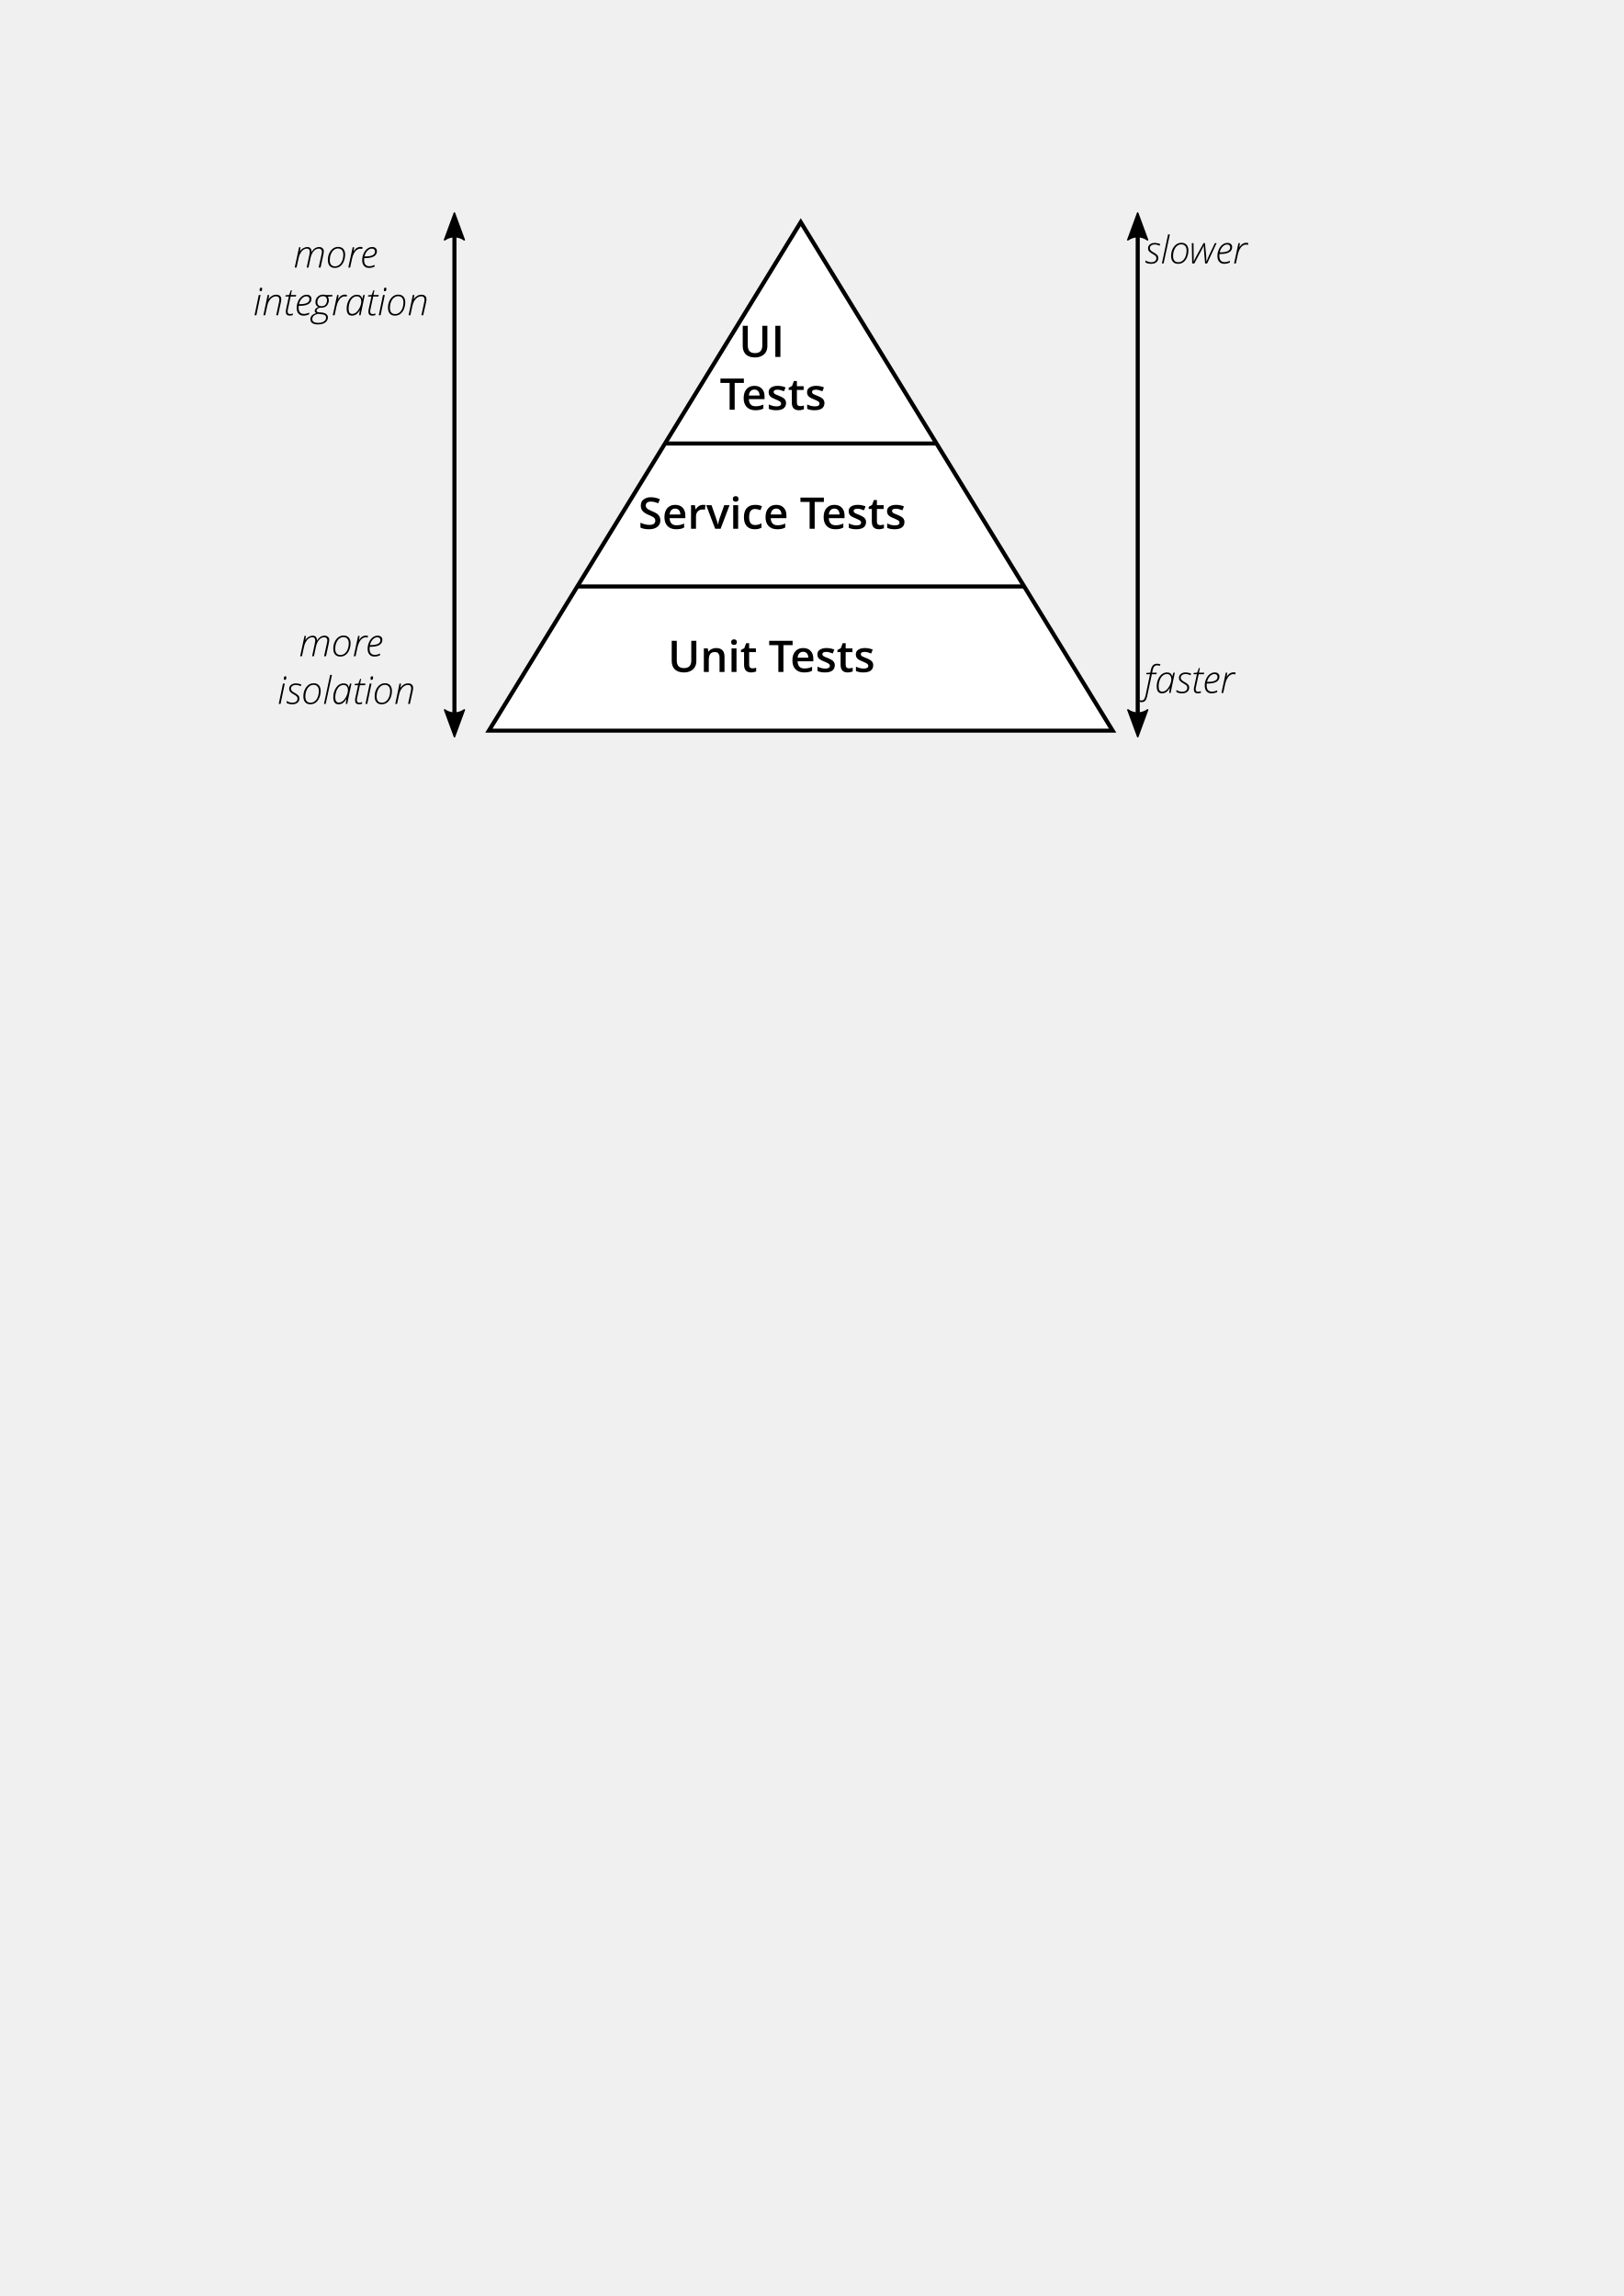
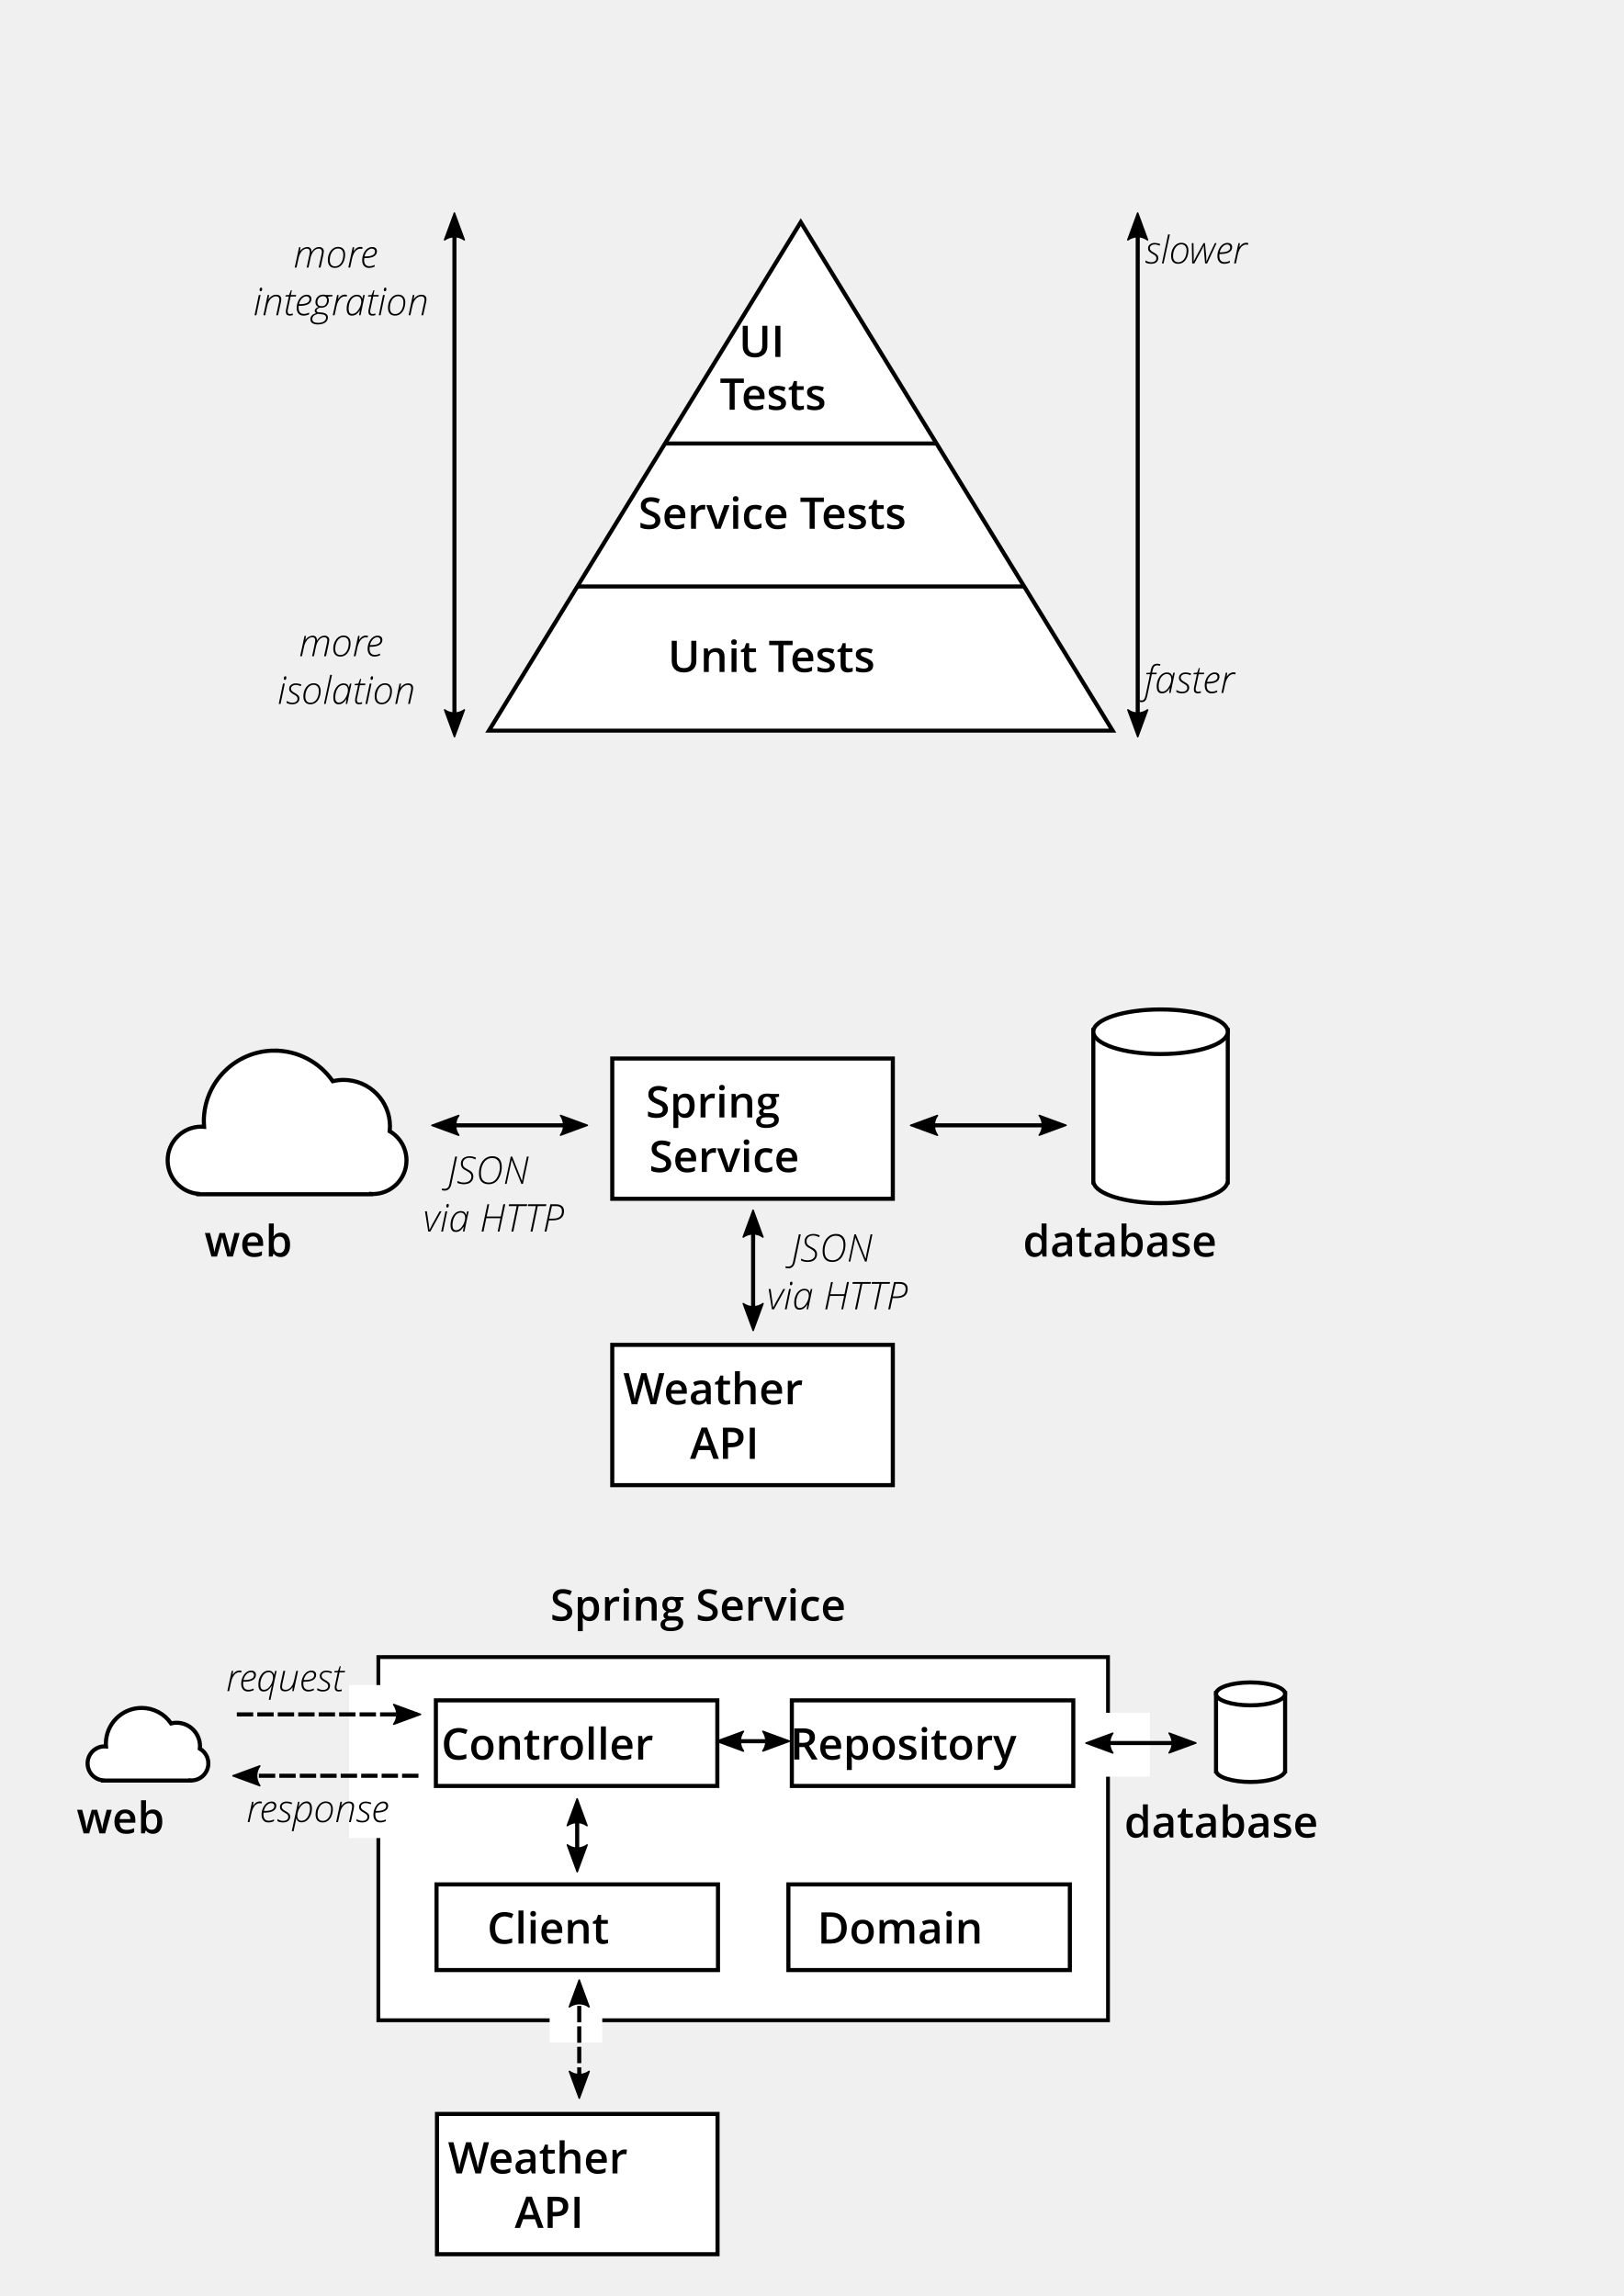
<svg xmlns="http://www.w3.org/2000/svg" width="210mm" height="297mm" viewBox="0 0 210 297" version="1.1" id="svg8">
  <defs id="defs2">
+     <marker orient="auto" refY="0.0" refX="0.0" id="marker13663" style="overflow:visible;">
+       <path id="path13661" style="fill-rule:evenodd;stroke-width:0.625;stroke-linejoin:round;stroke:#000000;stroke-opacity:1;fill:#000000;fill-opacity:1" d="M 8.719,4.034 L -2.207,0.016 L 8.719,-4.002 C 6.973,-1.63 6.983,1.616 8.719,4.034 z " transform="scale(0.6) rotate(180) translate(0,0)" />
+     </marker>
+     <marker style="overflow:visible" id="marker13515" refX="0.0" refY="0.0" orient="auto">
+       <path transform="scale(0.6) translate(0,0)" d="M 8.719,4.034 L -2.207,0.016 L 8.719,-4.002 C 6.973,-1.63 6.983,1.616 8.719,4.034 z " style="fill-rule:evenodd;stroke-width:0.625;stroke-linejoin:round;stroke:#000000;stroke-opacity:1;fill:#000000;fill-opacity:1" id="path13513" />
+     </marker>
+     <marker style="overflow:visible;" id="marker12121" refX="0.0" refY="0.0" orient="auto">
+       <path transform="scale(0.6) rotate(180) translate(0,0)" d="M 8.719,4.034 L -2.207,0.016 L 8.719,-4.002 C 6.973,-1.63 6.983,1.616 8.719,4.034 z " style="fill-rule:evenodd;stroke-width:0.625;stroke-linejoin:round;stroke:#000000;stroke-opacity:1;fill:#000000;fill-opacity:1" id="path12119" />
+     </marker>
+     <marker style="overflow:visible" id="marker11985" refX="0.0" refY="0.0" orient="auto">
+       <path transform="scale(0.6) translate(0,0)" d="M 8.719,4.034 L -2.207,0.016 L 8.719,-4.002 C 6.973,-1.63 6.983,1.616 8.719,4.034 z " style="fill-rule:evenodd;stroke-width:0.625;stroke-linejoin:round;stroke:#000000;stroke-opacity:1;fill:#000000;fill-opacity:1" id="path11983" />
+     </marker>
+     <marker style="overflow:visible;" id="marker10387" refX="0.0" refY="0.0" orient="auto">
+       <path transform="scale(0.6) rotate(180) translate(0,0)" d="M 8.719,4.034 L -2.207,0.016 L 8.719,-4.002 C 6.973,-1.63 6.983,1.616 8.719,4.034 z " style="fill-rule:evenodd;stroke-width:0.625;stroke-linejoin:round;stroke:#000000;stroke-opacity:1;fill:#000000;fill-opacity:1" id="path10385" />
+     </marker>
+     <marker orient="auto" refY="0.0" refX="0.0" id="marker10263" style="overflow:visible">
+       <path id="path10261" style="fill-rule:evenodd;stroke-width:0.625;stroke-linejoin:round;stroke:#000000;stroke-opacity:1;fill:#000000;fill-opacity:1" d="M 8.719,4.034 L -2.207,0.016 L 8.719,-4.002 C 6.973,-1.63 6.983,1.616 8.719,4.034 z " transform="scale(0.6) translate(0,0)" />
+     </marker>
+     <marker orient="auto" refY="0.0" refX="0.0" id="marker9624" style="overflow:visible;">
+       <path id="path9622" style="fill-rule:evenodd;stroke-width:0.625;stroke-linejoin:round;stroke:#000000;stroke-opacity:1;fill:#000000;fill-opacity:1" d="M 8.719,4.034 L -2.207,0.016 L 8.719,-4.002 C 6.973,-1.63 6.983,1.616 8.719,4.034 z " transform="scale(0.6) rotate(180) translate(0,0)" />
+     </marker>
+     <marker orient="auto" refY="0.0" refX="0.0" id="marker9512" style="overflow:visible">
+       <path id="path9510" style="fill-rule:evenodd;stroke-width:0.625;stroke-linejoin:round;stroke:#000000;stroke-opacity:1;fill:#000000;fill-opacity:1" d="M 8.719,4.034 L -2.207,0.016 L 8.719,-4.002 C 6.973,-1.63 6.983,1.616 8.719,4.034 z " transform="scale(0.6) translate(0,0)" />
+     </marker>
+     <marker orient="auto" refY="0.0" refX="0.0" id="marker8834" style="overflow:visible;">
+       <path id="path8832" style="fill-rule:evenodd;stroke-width:0.625;stroke-linejoin:round;stroke:#000000;stroke-opacity:1;fill:#000000;fill-opacity:1" d="M 8.719,4.034 L -2.207,0.016 L 8.719,-4.002 C 6.973,-1.63 6.983,1.616 8.719,4.034 z " transform="scale(0.6) rotate(180) translate(0,0)" />
+     </marker>
+     <marker style="overflow:visible" id="marker8728" refX="0.0" refY="0.0" orient="auto">
+       <path transform="scale(0.6) translate(0,0)" d="M 8.719,4.034 L -2.207,0.016 L 8.719,-4.002 C 6.973,-1.63 6.983,1.616 8.719,4.034 z " style="fill-rule:evenodd;stroke-width:0.625;stroke-linejoin:round;stroke:#000000;stroke-opacity:1;fill:#000000;fill-opacity:1" id="path8726" />
+     </marker>
+     <marker style="overflow:visible;" id="marker8374" refX="0.0" refY="0.0" orient="auto">
+       <path transform="scale(0.6) rotate(180) translate(0,0)" d="M 8.719,4.034 L -2.207,0.016 L 8.719,-4.002 C 6.973,-1.63 6.983,1.616 8.719,4.034 z " style="fill-rule:evenodd;stroke-width:0.625;stroke-linejoin:round;stroke:#000000;stroke-opacity:1;fill:#000000;fill-opacity:1" id="path8372" />
+     </marker>
+     <marker style="overflow:visible" id="marker7833" refX="0.0" refY="0.0" orient="auto">
+       <path transform="scale(0.6) translate(0,0)" d="M 8.719,4.034 L -2.207,0.016 L 8.719,-4.002 C 6.973,-1.63 6.983,1.616 8.719,4.034 z " style="fill-rule:evenodd;stroke-width:0.625;stroke-linejoin:round;stroke:#000000;stroke-opacity:1;fill:#000000;fill-opacity:1" id="path7831" />
+     </marker>
+     <marker style="overflow:visible" id="marker7541" refX="0.0" refY="0.0" orient="auto">
+       <path transform="scale(0.6) translate(0,0)" d="M 8.719,4.034 L -2.207,0.016 L 8.719,-4.002 C 6.973,-1.63 6.983,1.616 8.719,4.034 z " style="fill-rule:evenodd;stroke-width:0.625;stroke-linejoin:round;stroke:#000000;stroke-opacity:1;fill:#000000;fill-opacity:1" id="path7539" />
+     </marker>
+     <marker orient="auto" refY="0.0" refX="0.0" id="marker7003" style="overflow:visible;">
+       <path id="path7001" style="fill-rule:evenodd;stroke-width:0.625;stroke-linejoin:round;stroke:#000000;stroke-opacity:1;fill:#000000;fill-opacity:1" d="M 8.719,4.034 L -2.207,0.016 L 8.719,-4.002 C 6.973,-1.63 6.983,1.616 8.719,4.034 z " transform="scale(0.6) rotate(180) translate(0,0)" />
+     </marker>
+     <marker style="overflow:visible" id="marker6882" refX="0.0" refY="0.0" orient="auto">
+       <path transform="scale(0.6) translate(0,0)" d="M 8.719,4.034 L -2.207,0.016 L 8.719,-4.002 C 6.973,-1.63 6.983,1.616 8.719,4.034 z " style="fill-rule:evenodd;stroke-width:0.625;stroke-linejoin:round;stroke:#000000;stroke-opacity:1;fill:#000000;fill-opacity:1" id="path6880" />
+     </marker>
+     <marker style="overflow:visible;" id="marker6656" refX="0.0" refY="0.0" orient="auto">
+       <path transform="scale(0.6) rotate(180) translate(0,0)" d="M 8.719,4.034 L -2.207,0.016 L 8.719,-4.002 C 6.973,-1.63 6.983,1.616 8.719,4.034 z " style="fill-rule:evenodd;stroke-width:0.625;stroke-linejoin:round;stroke:#000000;stroke-opacity:1;fill:#000000;fill-opacity:1" id="path6654" />
+     </marker>
+     <marker orient="auto" refY="0.0" refX="0.0" id="marker6548" style="overflow:visible;">
+       <path id="path6546" style="fill-rule:evenodd;stroke-width:0.625;stroke-linejoin:round;stroke:#000000;stroke-opacity:1;fill:#000000;fill-opacity:1" d="M 8.719,4.034 L -2.207,0.016 L 8.719,-4.002 C 6.973,-1.63 6.983,1.616 8.719,4.034 z " transform="scale(0.6) rotate(180) translate(0,0)" />
+     </marker>
+     <marker style="overflow:visible" id="marker5603" refX="0.0" refY="0.0" orient="auto">
+       <path transform="scale(0.6) translate(0,0)" d="M 8.719,4.034 L -2.207,0.016 L 8.719,-4.002 C 6.973,-1.63 6.983,1.616 8.719,4.034 z " style="fill-rule:evenodd;stroke-width:0.625;stroke-linejoin:round;stroke:#000000;stroke-opacity:1;fill:#000000;fill-opacity:1" id="path5601" />
+     </marker>
    <marker style="overflow:visible;" id="marker5184" refX="0.0" refY="0.0" orient="auto">
      <path transform="scale(0.6) rotate(180) translate(0,0)" d="M 8.719,4.034 L -2.207,0.016 L 8.719,-4.002 C 6.973,-1.63 6.983,1.616 8.719,4.034 z " style="fill-rule:evenodd;stroke-width:0.625;stroke-linejoin:round;stroke:#000000;stroke-opacity:1;fill:#000000;fill-opacity:1" id="path5182" />
    </marker>
    <marker style="overflow:visible" id="marker5144" refX="0.0" refY="0.0" orient="auto">
      <path transform="scale(0.6) translate(0,0)" d="M 8.719,4.034 L -2.207,0.016 L 8.719,-4.002 C 6.973,-1.63 6.983,1.616 8.719,4.034 z " style="fill-rule:evenodd;stroke-width:0.625;stroke-linejoin:round;stroke:#000000;stroke-opacity:1;fill:#000000;fill-opacity:1" id="path5142" />
    </marker>
    <marker orient="auto" refY="0.0" refX="0.0" id="Arrow2Mend" style="overflow:visible;">
      <path id="path4557" style="fill-rule:evenodd;stroke-width:0.625;stroke-linejoin:round;stroke:#000000;stroke-opacity:1;fill:#000000;fill-opacity:1" d="M 8.719,4.034 L -2.207,0.016 L 8.719,-4.002 C 6.973,-1.63 6.983,1.616 8.719,4.034 z " transform="scale(0.6) rotate(180) translate(0,0)" />
    </marker>
    <marker orient="auto" refY="0.0" refX="0.0" id="marker4840" style="overflow:visible">
      <path id="path4838" style="fill-rule:evenodd;stroke-width:0.625;stroke-linejoin:round;stroke:#000000;stroke-opacity:1;fill:#000000;fill-opacity:1" d="M 8.719,4.034 L -2.207,0.016 L 8.719,-4.002 C 6.973,-1.63 6.983,1.616 8.719,4.034 z " transform="scale(1.1) translate(1,0)" />
    </marker>
    <marker orient="auto" refY="0.0" refX="0.0" id="Arrow2Mstart" style="overflow:visible">
      <path id="path4554" style="fill-rule:evenodd;stroke-width:0.625;stroke-linejoin:round;stroke:#000000;stroke-opacity:1;fill:#000000;fill-opacity:1" d="M 8.719,4.034 L -2.207,0.016 L 8.719,-4.002 C 6.973,-1.63 6.983,1.616 8.719,4.034 z " transform="scale(0.6) translate(0,0)" />
    </marker>
    <marker orient="auto" refY="0.0" refX="0.0" id="Arrow2Lstart" style="overflow:visible">
      <path id="path4548" style="fill-rule:evenodd;stroke-width:0.625;stroke-linejoin:round;stroke:#000000;stroke-opacity:1;fill:#000000;fill-opacity:1" d="M 8.719,4.034 L -2.207,0.016 L 8.719,-4.002 C 6.973,-1.63 6.983,1.616 8.719,4.034 z " transform="scale(1.1) translate(1,0)" />
    </marker>
  </defs>
  <g id="layer1">
+     <rect style="opacity:1;fill:#ffffff;fill-opacity:1;stroke:#000000;stroke-width:0.493;stroke-linecap:round;stroke-linejoin:miter;stroke-miterlimit:4;stroke-dasharray:none;stroke-dashoffset:0;stroke-opacity:1" id="rect9166" width="94.368" height="46.982" x="48.935" y="214.35" />
+     <rect y="257.09" x="71.084" height="7.131" width="6.808" id="rect13137" style="opacity:1;fill:#ffffff;fill-opacity:1;stroke:none;stroke-width:0.366;stroke-linecap:round;stroke-linejoin:miter;stroke-miterlimit:4;stroke-dasharray:none;stroke-dashoffset:0;stroke-opacity:1" />
+     <rect y="221.56" x="140.027" height="8.264" width="8.697" id="rect10779" style="opacity:1;fill:#ffffff;fill-opacity:1;stroke:none;stroke-width:0.445;stroke-linecap:round;stroke-linejoin:miter;stroke-miterlimit:4;stroke-dasharray:none;stroke-dashoffset:0;stroke-opacity:1" />
+     <rect style="opacity:1;fill:#ffffff;fill-opacity:1;stroke:none;stroke-width:0.674;stroke-linecap:round;stroke-linejoin:miter;stroke-miterlimit:4;stroke-dasharray:none;stroke-dashoffset:0;stroke-opacity:1" id="rect9508" width="8.32" height="19.793" x="45.155" y="217.969" />
    <path style="opacity:1;fill:#ffffff;fill-opacity:1;stroke:#000000;stroke-width:0.803;stroke-linecap:round;stroke-linejoin:miter;stroke-miterlimit:4;stroke-dasharray:none;stroke-dashoffset:0;stroke-opacity:1" id="path4485" d="m 162.965,114.78 -118.799,0 59.4,-102.883 z" transform="matrix(0.6790362,0,0,0.639315,33.24077,21.13367)" />
    <path style="fill:none;fill-rule:evenodd;stroke:#000000;stroke-width:0.529;stroke-linecap:butt;stroke-linejoin:miter;stroke-miterlimit:4;stroke-dasharray:none;stroke-opacity:1" d="M 74.726,75.863 H 132.405" id="path4487" />
    <path id="path4489" d="M 86.147,57.37 H 120.984" style="fill:none;fill-rule:evenodd;stroke:#000000;stroke-width:0.529;stroke-linecap:butt;stroke-linejoin:miter;stroke-miterlimit:4;stroke-dasharray:none;stroke-opacity:1" />
    <text xml:space="preserve" style="font-style:normal;font-variant:normal;font-weight:600;font-stretch:normal;font-size:5.644px;line-height:125%;font-family:'Open Sans';-inkscape-font-specification:'Open Sans, Semi-Bold';font-variant-ligatures:normal;font-variant-caps:normal;font-variant-numeric:normal;font-feature-settings:normal;text-align:center;letter-spacing:0px;word-spacing:0px;writing-mode:lr-tb;text-anchor:middle;fill:#000000;fill-opacity:1;stroke:none;stroke-width:0.265px;stroke-linecap:butt;stroke-linejoin:miter;stroke-opacity:1" x="103.435" y="86.921" id="text4493">
      <tspan id="tspan4491" x="103.435" y="86.921" style="font-style:normal;font-variant:normal;font-weight:600;font-stretch:normal;font-size:5.644px;font-family:'Open Sans';-inkscape-font-specification:'Open Sans, Semi-Bold';font-variant-ligatures:normal;font-variant-caps:normal;font-variant-numeric:normal;font-feature-settings:normal;text-align:center;writing-mode:lr-tb;text-anchor:middle;stroke-width:0.265px">Unit Tests</tspan>
    </text>
    <text id="text4497" y="68.4" x="103.545" style="font-style:normal;font-variant:normal;font-weight:600;font-stretch:normal;font-size:5.644px;line-height:125%;font-family:'Open Sans';-inkscape-font-specification:'Open Sans, Semi-Bold';font-variant-ligatures:normal;font-variant-caps:normal;font-variant-numeric:normal;font-feature-settings:normal;text-align:center;letter-spacing:0px;word-spacing:0px;writing-mode:lr-tb;text-anchor:middle;fill:#000000;fill-opacity:1;stroke:none;stroke-width:0.265px;stroke-linecap:butt;stroke-linejoin:miter;stroke-opacity:1" xml:space="preserve">
      <tspan style="font-style:normal;font-variant:normal;font-weight:600;font-stretch:normal;font-size:5.644px;font-family:'Open Sans';-inkscape-font-specification:'Open Sans, Semi-Bold';font-variant-ligatures:normal;font-variant-caps:normal;font-variant-numeric:normal;font-feature-settings:normal;text-align:center;writing-mode:lr-tb;text-anchor:middle;stroke-width:0.265px" y="68.4" x="103.545" id="tspan4495">Service Tests</tspan>
    </text>
    <text xml:space="preserve" style="font-style:normal;font-variant:normal;font-weight:600;font-stretch:normal;font-size:5.644px;line-height:121%;font-family:'Open Sans';-inkscape-font-specification:'Open Sans, Semi-Bold';font-variant-ligatures:normal;font-variant-caps:normal;font-variant-numeric:normal;font-feature-settings:normal;text-align:center;letter-spacing:0px;word-spacing:0px;writing-mode:lr-tb;text-anchor:middle;fill:#000000;fill-opacity:1;stroke:none;stroke-width:0.265px;stroke-linecap:butt;stroke-linejoin:miter;stroke-opacity:1" x="103.643" y="46.175" id="text4501">
      <tspan id="tspan4499" x="103.643" y="46.175" style="font-style:normal;font-variant:normal;font-weight:600;font-stretch:normal;font-size:5.644px;line-height:121%;font-family:'Open Sans';-inkscape-font-specification:'Open Sans, Semi-Bold';font-variant-ligatures:normal;font-variant-caps:normal;font-variant-numeric:normal;font-feature-settings:normal;text-align:center;writing-mode:lr-tb;text-anchor:middle;stroke-width:0.265px">UI</tspan>
      <tspan x="103.643" y="53.005" style="font-style:normal;font-variant:normal;font-weight:600;font-stretch:normal;font-size:5.644px;line-height:121%;font-family:'Open Sans';-inkscape-font-specification:'Open Sans, Semi-Bold';font-variant-ligatures:normal;font-variant-caps:normal;font-variant-numeric:normal;font-feature-settings:normal;text-align:center;writing-mode:lr-tb;text-anchor:middle;stroke-width:0.265px" id="tspan4503">Tests</tspan>
    </text>
    <path style="fill:none;fill-rule:evenodd;stroke:#000000;stroke-width:0.529;stroke-linecap:butt;stroke-linejoin:miter;stroke-miterlimit:4;stroke-dasharray:none;stroke-opacity:1;marker-start:url(#Arrow2Mstart);marker-end:url(#Arrow2Mend)" d="M 58.775,28.259 V 94.594" id="path4528" />
    <text xml:space="preserve" style="font-style:normal;font-variant:normal;font-weight:normal;font-stretch:normal;font-size:2.646px;line-height:125%;font-family:'Open Sans';-inkscape-font-specification:'Open Sans';text-align:center;letter-spacing:0px;word-spacing:0px;text-anchor:middle;fill:#000000;fill-opacity:1;stroke:none;stroke-width:0.265px;stroke-linecap:butt;stroke-linejoin:miter;stroke-opacity:1" x="45.795" y="34.609" id="text5080">
      <tspan id="tspan5078" x="46.437" y="34.609" style="font-style:italic;font-variant:normal;font-weight:300;font-stretch:normal;font-size:4.939px;line-height:125%;font-family:'Open Sans';-inkscape-font-specification:'Open Sans, Light Italic';font-variant-ligatures:normal;font-variant-caps:normal;font-variant-numeric:normal;font-feature-settings:normal;text-align:center;writing-mode:lr-tb;text-anchor:middle;stroke-width:0.265px">more </tspan>
      <tspan x="45.795" y="40.783" style="font-style:italic;font-variant:normal;font-weight:300;font-stretch:normal;font-size:4.939px;line-height:125%;font-family:'Open Sans';-inkscape-font-specification:'Open Sans, Light Italic';font-variant-ligatures:normal;font-variant-caps:normal;font-variant-numeric:normal;font-feature-settings:normal;text-align:center;writing-mode:lr-tb;text-anchor:middle;stroke-width:0.265px" id="tspan5088">integration</tspan>
    </text>
    <text id="text5084" y="84.88" x="46.496" style="font-style:normal;font-variant:normal;font-weight:normal;font-stretch:normal;font-size:2.646px;line-height:125%;font-family:'Open Sans';-inkscape-font-specification:'Open Sans';text-align:center;letter-spacing:0px;word-spacing:0px;text-anchor:middle;fill:#000000;fill-opacity:1;stroke:none;stroke-width:0.265px;stroke-linecap:butt;stroke-linejoin:miter;stroke-opacity:1" xml:space="preserve">
      <tspan style="font-style:italic;font-variant:normal;font-weight:300;font-stretch:normal;font-size:4.939px;line-height:125%;font-family:'Open Sans';-inkscape-font-specification:'Open Sans, Light Italic';font-variant-ligatures:normal;font-variant-caps:normal;font-variant-numeric:normal;font-feature-settings:normal;text-align:center;writing-mode:lr-tb;text-anchor:middle;stroke-width:0.265px" y="84.88" x="47.138" id="tspan5082">more </tspan>
      <tspan style="font-style:italic;font-variant:normal;font-weight:300;font-stretch:normal;font-size:4.939px;line-height:125%;font-family:'Open Sans';-inkscape-font-specification:'Open Sans, Light Italic';font-variant-ligatures:normal;font-variant-caps:normal;font-variant-numeric:normal;font-feature-settings:normal;text-align:center;writing-mode:lr-tb;text-anchor:middle;stroke-width:0.265px" y="91.053" x="46.496" id="tspan5086">isolation</tspan>
    </text>
    <path id="path5128" d="M 147.146,28.259 V 94.594" style="fill:none;fill-rule:evenodd;stroke:#000000;stroke-width:0.529;stroke-linecap:butt;stroke-linejoin:miter;stroke-miterlimit:4;stroke-dasharray:none;stroke-opacity:1;marker-start:url(#marker5144);marker-end:url(#marker5184)" />
    <text id="text5134" y="34.08" x="156.391" style="font-style:normal;font-variant:normal;font-weight:normal;font-stretch:normal;font-size:2.646px;line-height:125%;font-family:'Open Sans';-inkscape-font-specification:'Open Sans';text-align:center;letter-spacing:0px;word-spacing:0px;text-anchor:middle;fill:#000000;fill-opacity:1;stroke:none;stroke-width:0.265px;stroke-linecap:butt;stroke-linejoin:miter;stroke-opacity:1" xml:space="preserve">
      <tspan id="tspan5132" style="font-style:italic;font-variant:normal;font-weight:300;font-stretch:normal;font-size:4.939px;line-height:125%;font-family:'Open Sans';-inkscape-font-specification:'Open Sans, Light Italic';font-variant-ligatures:normal;font-variant-caps:normal;font-variant-numeric:normal;font-feature-settings:normal;text-align:center;writing-mode:lr-tb;text-anchor:middle;stroke-width:0.265px" y="34.08" x="156.391">slower</tspan>
    </text>
    <text xml:space="preserve" style="font-style:normal;font-variant:normal;font-weight:normal;font-stretch:normal;font-size:2.646px;line-height:125%;font-family:'Open Sans';-inkscape-font-specification:'Open Sans';text-align:center;letter-spacing:0px;word-spacing:0px;text-anchor:middle;fill:#000000;fill-opacity:1;stroke:none;stroke-width:0.265px;stroke-linecap:butt;stroke-linejoin:miter;stroke-opacity:1" x="155.505" y="89.642" id="text5140">
      <tspan id="tspan5138" x="155.505" y="89.642" style="font-style:italic;font-variant:normal;font-weight:300;font-stretch:normal;font-size:4.939px;line-height:125%;font-family:'Open Sans';-inkscape-font-specification:'Open Sans, Light Italic';font-variant-ligatures:normal;font-variant-caps:normal;font-variant-numeric:normal;font-feature-settings:normal;text-align:center;writing-mode:lr-tb;text-anchor:middle;stroke-width:0.265px">faster</tspan>
    </text>
+     <rect style="opacity:1;fill:#ffffff;fill-opacity:1;stroke:#000000;stroke-width:0.529;stroke-linecap:round;stroke-linejoin:miter;stroke-miterlimit:4;stroke-dasharray:none;stroke-dashoffset:0;stroke-opacity:1" id="rect5484" width="36.286" height="18.143" x="79.186" y="136.927" />
+     <text xml:space="preserve" style="font-style:normal;font-variant:normal;font-weight:normal;font-stretch:normal;font-size:5.644px;line-height:125%;font-family:'Open Sans';-inkscape-font-specification:'Open Sans';text-align:center;letter-spacing:0px;word-spacing:0px;text-anchor:middle;fill:#000000;fill-opacity:1;stroke:none;stroke-width:0.265px;stroke-linecap:butt;stroke-linejoin:miter;stroke-opacity:1" x="97.327" y="144.552" id="text5488">
+       <tspan id="tspan5486" x="97.327" y="144.552" style="font-style:normal;font-variant:normal;font-weight:600;font-stretch:normal;font-family:'Open Sans';-inkscape-font-specification:'Open Sans Semi-Bold';text-align:center;text-anchor:middle;stroke-width:0.265px">Spring</tspan>
+       <tspan x="97.327" y="151.607" style="font-style:normal;font-variant:normal;font-weight:600;font-stretch:normal;font-family:'Open Sans';-inkscape-font-specification:'Open Sans Semi-Bold';text-align:center;text-anchor:middle;stroke-width:0.265px" id="tspan5490">Service</tspan>
+     </text>
+     <rect y="173.969" x="79.186" height="18.143" width="36.286" id="rect5492" style="opacity:1;fill:#ffffff;fill-opacity:1;stroke:#000000;stroke-width:0.529;stroke-linecap:round;stroke-linejoin:miter;stroke-miterlimit:4;stroke-dasharray:none;stroke-dashoffset:0;stroke-opacity:1" />
+     <text id="text5498" y="181.657" x="97.365" style="font-style:normal;font-variant:normal;font-weight:normal;font-stretch:normal;font-size:5.644px;line-height:125%;font-family:'Open Sans';-inkscape-font-specification:'Open Sans';text-align:center;letter-spacing:0px;word-spacing:0px;text-anchor:middle;fill:#000000;fill-opacity:1;stroke:none;stroke-width:0.265px;stroke-linecap:butt;stroke-linejoin:miter;stroke-opacity:1" xml:space="preserve">
+       <tspan style="font-style:normal;font-variant:normal;font-weight:600;font-stretch:normal;font-family:'Open Sans';-inkscape-font-specification:'Open Sans Semi-Bold';text-align:center;text-anchor:middle;stroke-width:0.265px" y="181.657" x="97.365" id="tspan5494">Weather</tspan>
+       <tspan id="tspan5496" style="font-style:normal;font-variant:normal;font-weight:600;font-stretch:normal;font-family:'Open Sans';-inkscape-font-specification:'Open Sans Semi-Bold';text-align:center;text-anchor:middle;stroke-width:0.265px" y="188.712" x="97.365">API</tspan>
+     </text>
+     <g id="g6536" transform="translate(-7.937499)">
+       <path id="rect5563" d="m 43.453,135.902 a 9.153,9.153 0 0 0 -9.153,9.153 9.153,9.153 0 0 0 0.029,0.702 4.356,4.356 0 0 0 -0.353,-0.018 4.356,4.356 0 0 0 -4.356,4.357 4.356,4.356 0 0 0 3.967,4.337 v 0.053 h 22.336 v -0.045 a 4.356,4.356 0 0 0 0.231,0.012 4.356,4.356 0 0 0 4.356,-4.356 4.356,4.356 0 0 0 -2.171,-3.764 6.009,6.009 0 0 0 0.036,-0.634 6.009,6.009 0 0 0 -6.009,-6.008 6.009,6.009 0 0 0 -1.39,0.171 9.153,9.153 0 0 0 -7.524,-3.958 z" style="opacity:1;fill:#ffffff;fill-opacity:1;stroke:#000000;stroke-width:0.529;stroke-linecap:round;stroke-linejoin:miter;stroke-miterlimit:4;stroke-dasharray:none;stroke-dashoffset:0;stroke-opacity:1" />
+       <text xml:space="preserve" style="font-style:normal;font-variant:normal;font-weight:normal;font-stretch:normal;font-size:5.644px;line-height:125%;font-family:'Open Sans';-inkscape-font-specification:'Open Sans';text-align:center;letter-spacing:0px;word-spacing:0px;text-anchor:middle;fill:#000000;fill-opacity:1;stroke:none;stroke-width:0.265px;stroke-linecap:butt;stroke-linejoin:miter;stroke-opacity:1" x="45.194" y="162.543" id="text5579">
+         <tspan x="45.194" y="162.543" style="font-style:normal;font-variant:normal;font-weight:600;font-stretch:normal;font-family:'Open Sans';-inkscape-font-specification:'Open Sans Semi-Bold';text-align:center;text-anchor:middle;stroke-width:0.265px" id="tspan5577">web</tspan>
+       </text>
+     </g>
+     <g id="g6979" transform="translate(5.291667)">
+       <g transform="translate(-5.439109,-2.645833)" id="g5561">
+         <path style="opacity:1;fill:#ffffff;fill-opacity:1;stroke:#000000;stroke-width:0.529;stroke-linecap:round;stroke-linejoin:miter;stroke-miterlimit:4;stroke-dasharray:none;stroke-dashoffset:0;stroke-opacity:1" d="m 141.552,135.882 v 19.514 0.192 h 0.021 a 8.693,2.884 0 0 0 8.673,2.692 8.693,2.884 0 0 0 8.665,-2.692 h 0.029 v -0.192 -19.514 z" id="rect5552" />
+         <ellipse ry="2.884" rx="8.693" cy="136.107" cx="150.246" id="ellipse5556" style="opacity:1;fill:#ffffff;fill-opacity:1;stroke:#000000;stroke-width:0.529;stroke-linecap:round;stroke-linejoin:miter;stroke-miterlimit:4;stroke-dasharray:none;stroke-dashoffset:0;stroke-opacity:1" />
+       </g>
+       <text id="text5585" y="162.543" x="144.677" style="font-style:normal;font-variant:normal;font-weight:normal;font-stretch:normal;font-size:5.644px;line-height:125%;font-family:'Open Sans';-inkscape-font-specification:'Open Sans';text-align:center;letter-spacing:0px;word-spacing:0px;text-anchor:middle;fill:#000000;fill-opacity:1;stroke:none;stroke-width:0.265px;stroke-linecap:butt;stroke-linejoin:miter;stroke-opacity:1" xml:space="preserve">
+         <tspan id="tspan5583" style="font-style:normal;font-variant:normal;font-weight:600;font-stretch:normal;font-family:'Open Sans';-inkscape-font-specification:'Open Sans Semi-Bold';text-align:center;text-anchor:middle;stroke-width:0.265px" y="162.543" x="144.677">database</tspan>
+       </text>
+     </g>
+     <path style="fill:none;fill-rule:evenodd;stroke:#000000;stroke-width:0.529;stroke-linecap:butt;stroke-linejoin:miter;stroke-miterlimit:4;stroke-dasharray:none;stroke-opacity:1;marker-end:url(#marker6548);marker-start:url(#marker7833)" d="m 56.561,145.567 h 18.703" id="path6544" />
+     <path id="path6652" d="m 118.474,145.567 h 18.703" style="fill:none;fill-rule:evenodd;stroke:#000000;stroke-width:0.529;stroke-linecap:butt;stroke-linejoin:miter;stroke-miterlimit:4;stroke-dasharray:none;stroke-opacity:1;marker-end:url(#marker6656);marker-start:url(#marker6882)" />
+     <path style="fill:none;fill-rule:evenodd;stroke:#000000;stroke-width:0.529;stroke-linecap:butt;stroke-linejoin:miter;stroke-miterlimit:4;stroke-dasharray:none;stroke-opacity:1;marker-start:url(#marker7541);marker-end:url(#marker7003)" d="m 97.404,157.25 v 14.148" id="path6999" />
+     <text xml:space="preserve" style="font-style:normal;font-variant:normal;font-weight:normal;font-stretch:normal;font-size:2.646px;line-height:125%;font-family:'Open Sans';-inkscape-font-specification:'Open Sans';text-align:center;letter-spacing:0px;word-spacing:0px;text-anchor:middle;fill:#000000;fill-opacity:1;stroke:none;stroke-width:0.265px;stroke-linecap:butt;stroke-linejoin:miter;stroke-opacity:1" x="109.996" y="163.196" id="text7659">
+       <tspan id="tspan7657" x="110.638" y="163.196" style="font-style:italic;font-variant:normal;font-weight:300;font-stretch:normal;font-size:4.939px;line-height:125%;font-family:'Open Sans';-inkscape-font-specification:'Open Sans, Light Italic';font-variant-ligatures:normal;font-variant-caps:normal;font-variant-numeric:normal;font-feature-settings:normal;text-align:center;writing-mode:lr-tb;text-anchor:middle;stroke-width:0.265px">JSON </tspan>
+       <tspan x="109.996" y="169.37" style="font-style:italic;font-variant:normal;font-weight:300;font-stretch:normal;font-size:4.939px;line-height:125%;font-family:'Open Sans';-inkscape-font-specification:'Open Sans, Light Italic';font-variant-ligatures:normal;font-variant-caps:normal;font-variant-numeric:normal;font-feature-settings:normal;text-align:center;writing-mode:lr-tb;text-anchor:middle;stroke-width:0.265px" id="tspan7943">via HTTP</tspan>
+     </text>
+     <text id="text7939" y="153.142" x="65.546" style="font-style:normal;font-variant:normal;font-weight:normal;font-stretch:normal;font-size:2.646px;line-height:125%;font-family:'Open Sans';-inkscape-font-specification:'Open Sans';text-align:center;letter-spacing:0px;word-spacing:0px;text-anchor:middle;fill:#000000;fill-opacity:1;stroke:none;stroke-width:0.265px;stroke-linecap:butt;stroke-linejoin:miter;stroke-opacity:1" xml:space="preserve">
+       <tspan style="font-style:italic;font-variant:normal;font-weight:300;font-stretch:normal;font-size:4.939px;line-height:125%;font-family:'Open Sans';-inkscape-font-specification:'Open Sans, Light Italic';font-variant-ligatures:normal;font-variant-caps:normal;font-variant-numeric:normal;font-feature-settings:normal;text-align:center;writing-mode:lr-tb;text-anchor:middle;stroke-width:0.265px" y="153.142" x="66.188" id="tspan7937">JSON </tspan>
+       <tspan style="font-style:italic;font-variant:normal;font-weight:300;font-stretch:normal;font-size:4.939px;line-height:125%;font-family:'Open Sans';-inkscape-font-specification:'Open Sans, Light Italic';font-variant-ligatures:normal;font-variant-caps:normal;font-variant-numeric:normal;font-feature-settings:normal;text-align:center;writing-mode:lr-tb;text-anchor:middle;stroke-width:0.265px" y="159.316" x="65.546" id="tspan7941">via HTTP</tspan>
+     </text>
+     <rect y="219.949" x="56.374" height="11.076" width="36.401" id="rect8221" style="opacity:1;fill:#ffffff;fill-opacity:1;stroke:#000000;stroke-width:0.529;stroke-linecap:round;stroke-linejoin:miter;stroke-miterlimit:4;stroke-dasharray:none;stroke-dashoffset:0;stroke-opacity:1" />
+     <text id="text8227" y="209.639" x="93.945" style="font-style:normal;font-variant:normal;font-weight:normal;font-stretch:normal;font-size:5.644px;line-height:125%;font-family:'Open Sans';-inkscape-font-specification:'Open Sans';text-align:center;letter-spacing:0px;word-spacing:0px;text-anchor:middle;fill:#000000;fill-opacity:1;stroke:none;stroke-width:0.265px;stroke-linecap:butt;stroke-linejoin:miter;stroke-opacity:1" xml:space="preserve">
+       <tspan id="tspan8225" style="font-style:normal;font-variant:normal;font-weight:600;font-stretch:normal;font-family:'Open Sans';-inkscape-font-specification:'Open Sans Semi-Bold';text-align:center;text-anchor:middle;stroke-width:0.265px" y="209.639" x="93.945">Spring Service</tspan>
+     </text>
+     <rect style="opacity:1;fill:#ffffff;fill-opacity:1;stroke:#000000;stroke-width:0.529;stroke-linecap:round;stroke-linejoin:miter;stroke-miterlimit:4;stroke-dasharray:none;stroke-dashoffset:0;stroke-opacity:1" id="rect8229" width="36.286" height="18.143" x="56.516" y="273.452" />
+     <text xml:space="preserve" style="font-style:normal;font-variant:normal;font-weight:normal;font-stretch:normal;font-size:5.644px;line-height:125%;font-family:'Open Sans';-inkscape-font-specification:'Open Sans';text-align:center;letter-spacing:0px;word-spacing:0px;text-anchor:middle;fill:#000000;fill-opacity:1;stroke:none;stroke-width:0.265px;stroke-linecap:butt;stroke-linejoin:miter;stroke-opacity:1" x="74.695" y="281.14" id="text8235">
+       <tspan id="tspan8231" x="74.695" y="281.14" style="font-style:normal;font-variant:normal;font-weight:600;font-stretch:normal;font-family:'Open Sans';-inkscape-font-specification:'Open Sans Semi-Bold';text-align:center;text-anchor:middle;stroke-width:0.265px">Weather</tspan>
+       <tspan x="74.695" y="288.195" style="font-style:normal;font-variant:normal;font-weight:600;font-stretch:normal;font-family:'Open Sans';-inkscape-font-specification:'Open Sans Semi-Bold';text-align:center;text-anchor:middle;stroke-width:0.265px" id="tspan8233">API</tspan>
+     </text>
+     <path id="path8237" d="m 18.321,220.929 a 4.628,4.628 0 0 0 -4.628,4.628 4.628,4.628 0 0 0 0.015,0.355 2.203,2.203 0 0 0 -0.178,-0.009 2.203,2.203 0 0 0 -2.203,2.203 2.203,2.203 0 0 0 2.006,2.193 v 0.027 h 11.293 v -0.023 a 2.203,2.203 0 0 0 0.117,0.006 2.203,2.203 0 0 0 2.203,-2.203 2.203,2.203 0 0 0 -1.098,-1.903 3.038,3.038 0 0 0 0.018,-0.321 3.038,3.038 0 0 0 -3.038,-3.038 3.038,3.038 0 0 0 -0.703,0.086 4.628,4.628 0 0 0 -3.804,-2.001 z" style="opacity:1;fill:#ffffff;fill-opacity:1;stroke:#000000;stroke-width:0.529;stroke-linecap:round;stroke-linejoin:miter;stroke-miterlimit:4;stroke-dasharray:none;stroke-dashoffset:0;stroke-opacity:1" />
+     <text xml:space="preserve" style="font-style:normal;font-variant:normal;font-weight:normal;font-stretch:normal;font-size:5.644px;line-height:125%;font-family:'Open Sans';-inkscape-font-specification:'Open Sans';text-align:center;letter-spacing:0px;word-spacing:0px;text-anchor:middle;fill:#000000;fill-opacity:1;stroke:none;stroke-width:0.265px;stroke-linecap:butt;stroke-linejoin:miter;stroke-opacity:1" x="19.264" y="237.156" id="text8241">
+       <tspan x="19.264" y="237.156" style="font-style:normal;font-variant:normal;font-weight:600;font-stretch:normal;font-family:'Open Sans';-inkscape-font-specification:'Open Sans Semi-Bold';text-align:center;text-anchor:middle;stroke-width:0.265px" id="tspan8239">web</tspan>
+     </text>
+     <path id="path8245" d="m 157.273,218.997 v 10.026 0.099 h 0.011 a 4.467,1.482 0 0 0 4.456,1.383 4.467,1.482 0 0 0 4.452,-1.383 h 0.015 v -0.099 -10.026 z" style="opacity:1;fill:#ffffff;fill-opacity:1;stroke:#000000;stroke-width:0.529;stroke-linecap:round;stroke-linejoin:miter;stroke-miterlimit:4;stroke-dasharray:none;stroke-dashoffset:0;stroke-opacity:1" />
+     <ellipse style="opacity:1;fill:#ffffff;fill-opacity:1;stroke:#000000;stroke-width:0.529;stroke-linecap:round;stroke-linejoin:miter;stroke-miterlimit:4;stroke-dasharray:none;stroke-dashoffset:0;stroke-opacity:1" id="ellipse8247" cx="161.74" cy="219.112" rx="4.467" ry="1.482" />
+     <text id="text8253" y="237.685" x="161.61" style="font-style:normal;font-variant:normal;font-weight:normal;font-stretch:normal;font-size:5.644px;line-height:125%;font-family:'Open Sans';-inkscape-font-specification:'Open Sans';text-align:center;letter-spacing:0px;word-spacing:0px;text-anchor:middle;fill:#000000;fill-opacity:1;stroke:none;stroke-width:0.265px;stroke-linecap:butt;stroke-linejoin:miter;stroke-opacity:1" xml:space="preserve">
+       <tspan id="tspan8251" style="font-style:normal;font-variant:normal;font-weight:600;font-stretch:normal;font-family:'Open Sans';-inkscape-font-specification:'Open Sans Semi-Bold';text-align:center;text-anchor:middle;stroke-width:0.265px" y="237.685" x="161.61">database</tspan>
+     </text>
+     <path id="path8257" d="M 30.632,221.767 H 53.685" style="fill:none;fill-rule:evenodd;stroke:#000000;stroke-width:0.529;stroke-linecap:butt;stroke-linejoin:miter;stroke-miterlimit:4;stroke-dasharray:2.117, 0.529;stroke-dashoffset:0;stroke-opacity:1;marker-end:url(#marker8374)" />
+     <path style="fill:none;fill-rule:evenodd;stroke:#000000;stroke-width:0.529;stroke-linecap:butt;stroke-linejoin:miter;stroke-miterlimit:4;stroke-dasharray:none;stroke-opacity:1;marker-start:url(#marker9512);marker-end:url(#marker9624)" d="m 141.157,225.471 h 12.812" id="path8259" />
+     <path id="path8261" d="m 74.65,233.388 v 8.034" style="fill:none;fill-rule:evenodd;stroke:#000000;stroke-width:0.529;stroke-linecap:butt;stroke-linejoin:miter;stroke-miterlimit:4;stroke-dasharray:none;stroke-opacity:1;marker-start:url(#marker10263);marker-end:url(#marker10387)" />
+     <text xml:space="preserve" style="font-style:normal;font-variant:normal;font-weight:normal;font-stretch:normal;font-size:2.646px;line-height:125%;font-family:'Open Sans';-inkscape-font-specification:'Open Sans';text-align:center;letter-spacing:0px;word-spacing:0px;text-anchor:middle;fill:#000000;fill-opacity:1;stroke:none;stroke-width:0.265px;stroke-linecap:butt;stroke-linejoin:miter;stroke-opacity:1" x="38.559" y="218.759" id="text8273">
+       <tspan id="tspan8271" x="38.559" y="218.759" style="font-style:italic;font-variant:normal;font-weight:300;font-stretch:normal;font-size:4.939px;line-height:125%;font-family:'Open Sans';-inkscape-font-specification:'Open Sans, Light Italic';font-variant-ligatures:normal;font-variant-caps:normal;font-variant-numeric:normal;font-feature-settings:normal;text-align:center;writing-mode:lr-tb;text-anchor:middle;stroke-width:0.265px">request</tspan>
+     </text>
+     <path style="fill:none;fill-rule:evenodd;stroke:#000000;stroke-width:0.529;stroke-linecap:butt;stroke-linejoin:miter;stroke-miterlimit:4;stroke-dasharray:2.117, 0.529;stroke-dashoffset:0;stroke-opacity:1;marker-start:url(#marker8728)" d="M 30.834,229.705 H 54.249" id="path8724" />
+     <text id="text9164" y="235.692" x="42.792" style="font-style:normal;font-variant:normal;font-weight:normal;font-stretch:normal;font-size:2.646px;line-height:125%;font-family:'Open Sans';-inkscape-font-specification:'Open Sans';text-align:center;letter-spacing:0px;word-spacing:0px;text-anchor:middle;fill:#000000;fill-opacity:1;stroke:none;stroke-width:0.265px;stroke-linecap:butt;stroke-linejoin:miter;stroke-opacity:1" xml:space="preserve">
+       <tspan style="font-style:italic;font-variant:normal;font-weight:300;font-stretch:normal;font-size:4.939px;line-height:125%;font-family:'Open Sans';-inkscape-font-specification:'Open Sans, Light Italic';font-variant-ligatures:normal;font-variant-caps:normal;font-variant-numeric:normal;font-feature-settings:normal;text-align:center;writing-mode:lr-tb;text-anchor:middle;stroke-width:0.265px" y="235.692" x="42.792" id="tspan9162">response</tspan>
+     </text>
+     <text xml:space="preserve" style="font-style:normal;font-variant:normal;font-weight:normal;font-stretch:normal;font-size:5.644px;line-height:125%;font-family:'Open Sans';-inkscape-font-specification:'Open Sans';text-align:center;letter-spacing:0px;word-spacing:0px;text-anchor:middle;fill:#000000;fill-opacity:1;stroke:none;stroke-width:0.265px;stroke-linecap:butt;stroke-linejoin:miter;stroke-opacity:1" x="74.46" y="227.604" id="text9172">
+       <tspan x="74.46" y="227.604" style="font-style:normal;font-variant:normal;font-weight:600;font-stretch:normal;font-family:'Open Sans';-inkscape-font-specification:'Open Sans Semi-Bold';text-align:center;text-anchor:middle;stroke-width:0.265px" id="tspan9170">Controller</tspan>
+     </text>
+     <rect style="opacity:1;fill:#ffffff;fill-opacity:1;stroke:#000000;stroke-width:0.529;stroke-linecap:round;stroke-linejoin:miter;stroke-miterlimit:4;stroke-dasharray:none;stroke-dashoffset:0;stroke-opacity:1" id="rect10255" width="36.401" height="11.076" x="102.412" y="219.949" />
+     <text id="text10259" y="227.604" x="120.498" style="font-style:normal;font-variant:normal;font-weight:normal;font-stretch:normal;font-size:5.644px;line-height:125%;font-family:'Open Sans';-inkscape-font-specification:'Open Sans';text-align:center;letter-spacing:0px;word-spacing:0px;text-anchor:middle;fill:#000000;fill-opacity:1;stroke:none;stroke-width:0.265px;stroke-linecap:butt;stroke-linejoin:miter;stroke-opacity:1" xml:space="preserve">
+       <tspan id="tspan10257" style="font-style:normal;font-variant:normal;font-weight:600;font-stretch:normal;font-family:'Open Sans';-inkscape-font-specification:'Open Sans Semi-Bold';text-align:center;text-anchor:middle;stroke-width:0.265px" y="227.604" x="120.498">Repository</tspan>
+     </text>
+     <rect style="opacity:1;fill:#ffffff;fill-opacity:1;stroke:#000000;stroke-width:0.529;stroke-linecap:round;stroke-linejoin:miter;stroke-miterlimit:4;stroke-dasharray:none;stroke-dashoffset:0;stroke-opacity:1" id="rect11009" width="36.401" height="11.076" x="56.459" y="243.761" />
+     <text id="text11013" y="251.416" x="74.564" style="font-style:normal;font-variant:normal;font-weight:normal;font-stretch:normal;font-size:5.644px;line-height:125%;font-family:'Open Sans';-inkscape-font-specification:'Open Sans';text-align:center;letter-spacing:0px;word-spacing:0px;text-anchor:middle;fill:#000000;fill-opacity:1;stroke:none;stroke-width:0.265px;stroke-linecap:butt;stroke-linejoin:miter;stroke-opacity:1" xml:space="preserve">
+       <tspan id="tspan11011" style="font-style:normal;font-variant:normal;font-weight:600;font-stretch:normal;font-family:'Open Sans';-inkscape-font-specification:'Open Sans Semi-Bold';text-align:center;text-anchor:middle;stroke-width:0.265px" y="251.416" x="74.564">Client</tspan>
+     </text>
+     <path id="path11981" d="m 74.916,256.829 v 13.885" style="fill:none;fill-rule:evenodd;stroke:#000000;stroke-width:0.529;stroke-linecap:butt;stroke-linejoin:miter;stroke-miterlimit:4;stroke-dasharray:2.117, 0.529;stroke-dashoffset:0;stroke-opacity:1;marker-start:url(#marker11985);marker-end:url(#marker12121)" />
+     <path style="fill:none;fill-rule:evenodd;stroke:#000000;stroke-width:0.529;stroke-linecap:butt;stroke-linejoin:miter;stroke-miterlimit:4;stroke-dasharray:none;stroke-opacity:1;marker-start:url(#marker13515);marker-end:url(#marker13663)" d="M 101.421,225.234 H 93.388" id="path13511" />
+     <rect y="243.761" x="101.967" height="11.076" width="36.401" id="rect14241" style="opacity:1;fill:#ffffff;fill-opacity:1;stroke:#000000;stroke-width:0.529;stroke-linecap:round;stroke-linejoin:miter;stroke-miterlimit:4;stroke-dasharray:none;stroke-dashoffset:0;stroke-opacity:1" />
+     <text xml:space="preserve" style="font-style:normal;font-variant:normal;font-weight:normal;font-stretch:normal;font-size:5.644px;line-height:125%;font-family:'Open Sans';-inkscape-font-specification:'Open Sans';text-align:center;letter-spacing:0px;word-spacing:0px;text-anchor:middle;fill:#000000;fill-opacity:1;stroke:none;stroke-width:0.265px;stroke-linecap:butt;stroke-linejoin:miter;stroke-opacity:1" x="120.073" y="251.416" id="text14245">
+       <tspan x="120.073" y="251.416" style="font-style:normal;font-variant:normal;font-weight:600;font-stretch:normal;font-family:'Open Sans';-inkscape-font-specification:'Open Sans Semi-Bold';text-align:center;text-anchor:middle;stroke-width:0.265px" id="tspan14243">Domain</tspan>
+     </text>
  </g>
</svg>
